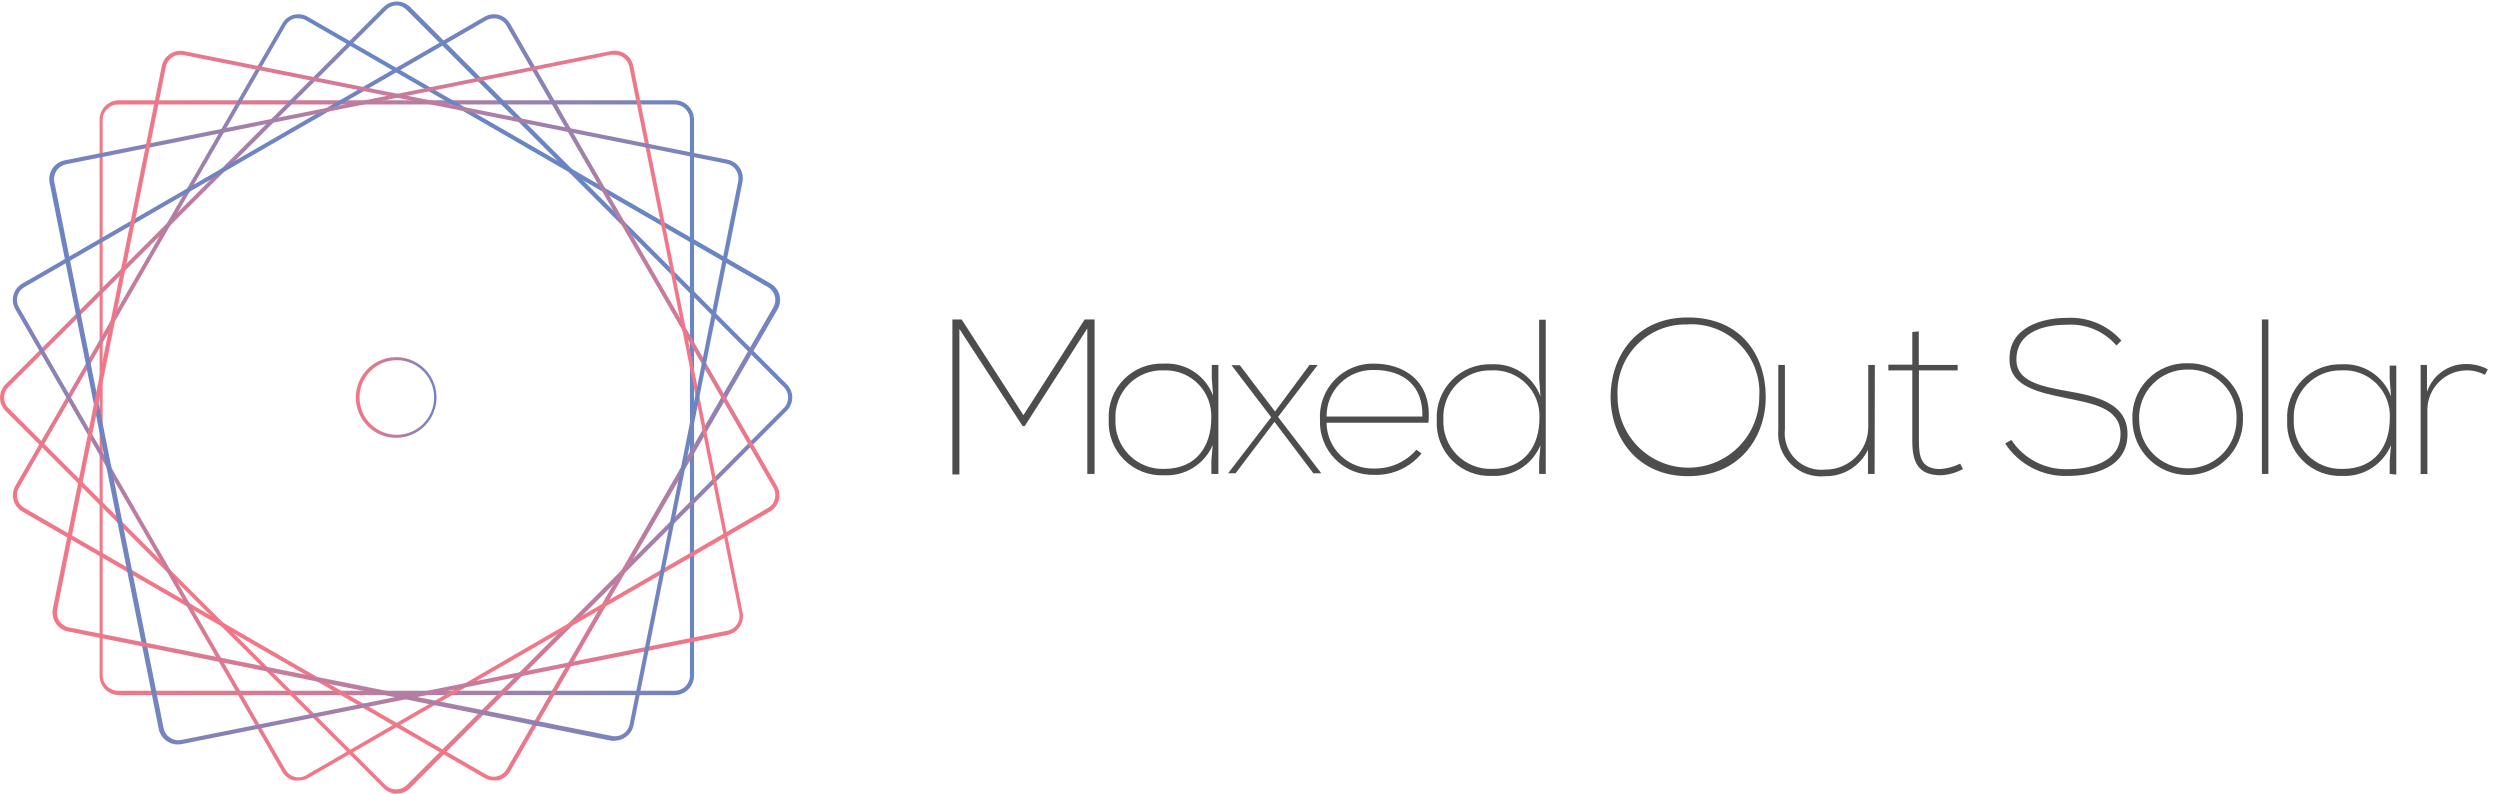
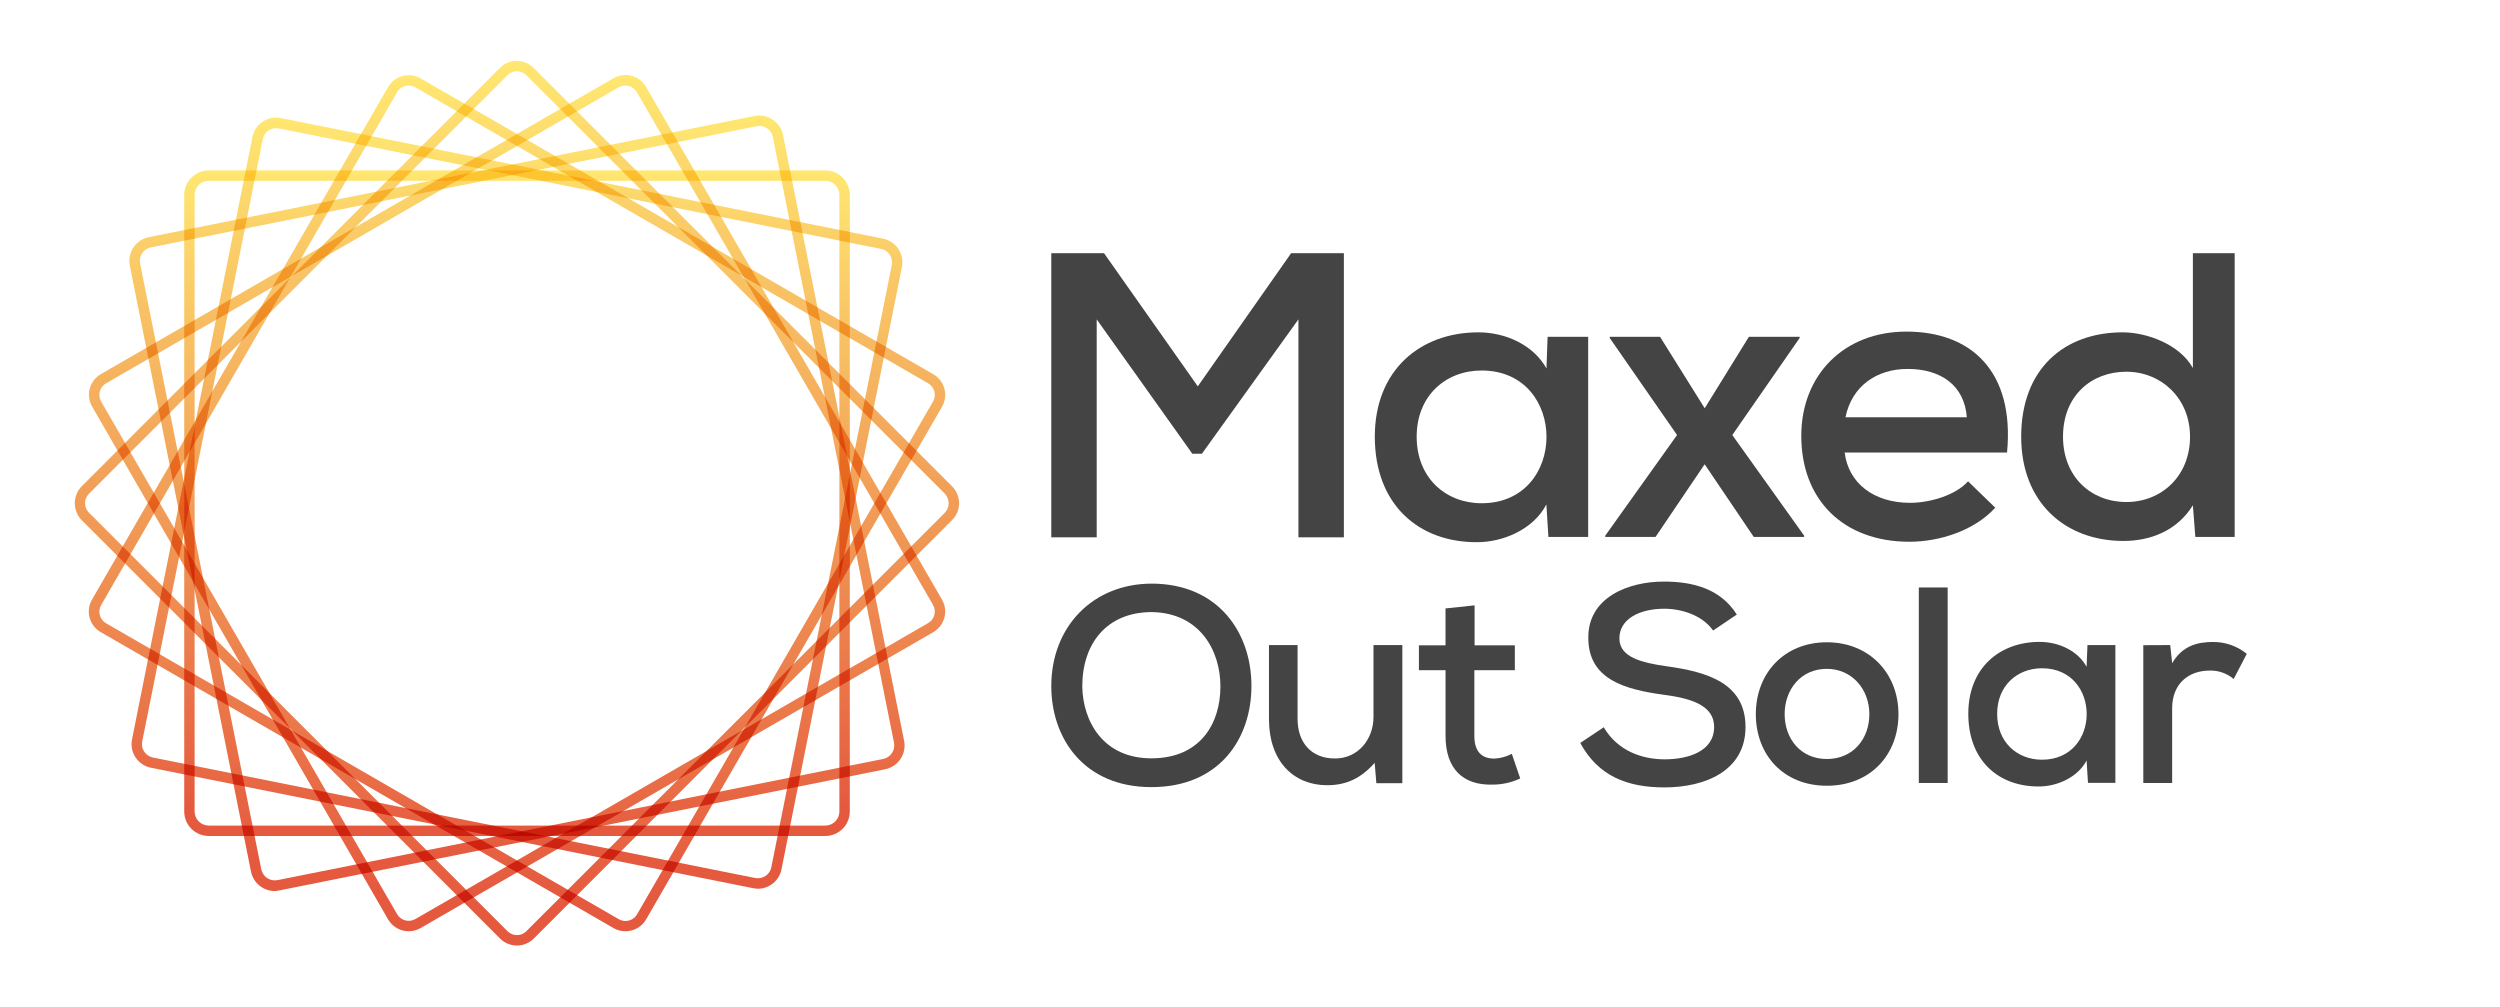
- <svg xmlns="http://www.w3.org/2000/svg" xmlns:xlink="http://www.w3.org/1999/xlink" viewBox="0 0 189 60">
+ <svg xmlns="http://www.w3.org/2000/svg" xmlns:xlink="http://www.w3.org/1999/xlink" viewBox="0 0 780 314">
  <defs>
-     <linearGradient id="a" x1="26.9" y1="30.05" x2="33" y2="30.05" gradientUnits="userSpaceOnUse">
-       <stop offset="0" stop-color="#f17788" />
-       <stop offset="0.13" stop-color="#e8788c" />
-       <stop offset="0.36" stop-color="#cf7a97" />
-       <stop offset="0.63" stop-color="#a87fa8" />
-       <stop offset="0.96" stop-color="#7184c0" />
-       <stop offset="1" stop-color="#6985c3" />
+     <linearGradient id="a" x1="57.66" y1="156.93" x2="265.32" y2="156.93" gradientTransform="translate(4.37 318.49) rotate(-90)" gradientUnits="userSpaceOnUse">
+       <stop offset="0.04" stop-color="#e5593f" />
+       <stop offset="1" stop-color="#ffe771" />
    </linearGradient>
-     <linearGradient id="b" x1="7.45" y1="30.07" x2="52.42" y2="30.07" xlink:href="#a" />
-     <linearGradient id="c" x1="109.46" y1="-67.89" x2="152.65" y2="-67.89" gradientTransform="translate(-14.71 170.73) rotate(-45)" xlink:href="#a" />
-     <linearGradient id="d" x1="156.03" y1="-79.58" x2="199.21" y2="-79.58" gradientTransform="translate(10.05 223.67) rotate(-60)" xlink:href="#a" />
-     <linearGradient id="e" x1="324.81" y1="212.76" x2="367.99" y2="212.76" gradientTransform="matrix(-0.5, -0.87, -0.87, 0.5, 387.4, 223.67)" xlink:href="#a" />
-     <linearGradient id="f" x1="400.04" y1="97.91" x2="442.78" y2="97.91" gradientTransform="matrix(-1.1, 0.15, 0.14, 0.99, 478.97, -132.14)" xlink:href="#a" />
-     <linearGradient id="g" x1="118" y1="141.4" x2="160.5" y2="141.4" gradientTransform="matrix(1.1, 0.15, -0.14, 0.99, -103.12, -132.14)" xlink:href="#a" />
+     <linearGradient id="b" x1="23.49" y1="156.93" x2="299.49" y2="156.93" xlink:href="#a" />
+     <linearGradient id="c" x1="27.94" y1="156.93" x2="295.04" y2="156.93" xlink:href="#a" />
+     <linearGradient id="d" x1="27.94" y1="156.93" x2="295.04" y2="156.93" xlink:href="#a" />
+     <linearGradient id="e" x1="40.54" y1="156.93" x2="282.44" y2="156.93" xlink:href="#a" />
+     <linearGradient id="f" x1="41.22" y1="156.93" x2="281.76" y2="156.93" xlink:href="#a" />
  </defs>
-   <path d="M30,33.1A3.05,3.05,0,1,1,33,30.05,3.06,3.06,0,0,1,30,33.1Zm0-5.87a2.82,2.82,0,1,0,2.82,2.82A2.82,2.82,0,0,0,30,27.23Z" style="fill:url(#a)" />
-   <path d="M51,52.55h-42a1.47,1.47,0,0,1-1.47-1.47v-42A1.47,1.47,0,0,1,8.92,7.58H51a1.47,1.47,0,0,1,1.47,1.48v42A1.47,1.47,0,0,1,51,52.55ZM8.92,7.9A1.16,1.16,0,0,0,7.76,9.06v42a1.16,1.16,0,0,0,1.16,1.16H51a1.16,1.16,0,0,0,1.16-1.16v-42A1.16,1.16,0,0,0,51,7.9Z" style="fill:url(#b)" />
-   <path d="M30,60a1.41,1.41,0,0,1-1-.41L.41,31.06a1.43,1.43,0,0,1,0-2L29,.52a1.44,1.44,0,0,1,2,0L59.48,29.05a1.41,1.41,0,0,1,0,2L31,59.59A1.43,1.43,0,0,1,30,60ZM30,.41a1.11,1.11,0,0,0-.79.33L.63,29.27a1.12,1.12,0,0,0,0,1.57L29.16,59.37a1.16,1.16,0,0,0,1.57,0L59.26,30.84a1.12,1.12,0,0,0,0-1.57L30.73.74A1.09,1.09,0,0,0,30,.41Z" style="fill:url(#c)" />
-   <path d="M37.33,59a1.48,1.48,0,0,1-.71-.19L1.68,38.67a1.43,1.43,0,0,1-.52-1.94L21.34,1.78a1.4,1.4,0,0,1,.86-.66,1.43,1.43,0,0,1,1.07.15l35,20.17a1.43,1.43,0,0,1,.52,1.94L38.56,58.32a1.4,1.4,0,0,1-.86.66A1.57,1.57,0,0,1,37.33,59ZM22.57,1.39a1.36,1.36,0,0,0-.29,0,1.11,1.11,0,0,0-.68.52L1.43,36.88a1.11,1.11,0,0,0,.41,1.52L36.78,58.57a1.07,1.07,0,0,0,.84.11,1.09,1.09,0,0,0,.67-.51L58.47,23.22a1.11,1.11,0,0,0-.41-1.51L23.12,1.53A1.18,1.18,0,0,0,22.57,1.39Z" style="fill:url(#d)" />
-   <path d="M22.57,59A1.57,1.57,0,0,1,22.2,59a1.37,1.37,0,0,1-.86-.66L1.16,23.38a1.42,1.42,0,0,1,.52-1.94L36.62,1.27a1.45,1.45,0,0,1,1.08-.15,1.43,1.43,0,0,1,.86.66L58.74,36.73a1.43,1.43,0,0,1-.52,1.94L23.27,58.84A1.44,1.44,0,0,1,22.57,59ZM1.84,21.71h0a1.1,1.1,0,0,0-.41,1.51l20.17,35a1.14,1.14,0,0,0,.68.51,1.07,1.07,0,0,0,.84-.11L58.06,38.4a1.12,1.12,0,0,0,.41-1.52L38.29,1.94a1.07,1.07,0,0,0-.67-.52,1.16,1.16,0,0,0-.84.11Z" style="fill:url(#e)" />
-   <path d="M13.43,56.28A1.45,1.45,0,0,1,12,55.11L3.75,13.82a1.45,1.45,0,0,1,1.14-1.7L46.18,3.86A1.44,1.44,0,0,1,47.88,5l8.26,41.3A1.44,1.44,0,0,1,55,48l-41.3,8.26A1.33,1.33,0,0,1,13.43,56.28Zm33-52.14-.23,0L5,12.42a1.13,1.13,0,0,0-.89,1.34l8.26,41.29a1.13,1.13,0,0,0,1.33.89L55,47.68a1.14,1.14,0,0,0,.89-1.33L47.58,5.05A1.13,1.13,0,0,0,46.47,4.14Z" style="fill:url(#f)" />
-   <path d="M46.49,56a1.33,1.33,0,0,1-.28,0L5.15,47.74A1.46,1.46,0,0,1,4,46L12.23,5a1.44,1.44,0,0,1,1.69-1.13L55,12.07a1.43,1.43,0,0,1,1.13,1.69L47.9,54.82a1.38,1.38,0,0,1-.61.91A1.45,1.45,0,0,1,46.49,56ZM13.64,4.14a1.12,1.12,0,0,0-1.1.91L4.32,46.1a1.2,1.2,0,0,0,.17.85,1.15,1.15,0,0,0,.72.48l41.06,8.21a1.13,1.13,0,0,0,1.33-.88L55.81,13.7a1.13,1.13,0,0,0-.89-1.33L13.86,4.16Z" style="fill:url(#g)" />
-   <path d="M82.2,24.83l-4.73,7.38h-.16l-4.78-7.34v11H72V24.15h.7l4.67,7.24L82,24.15h.75V35.83H82.2Z" style="fill:#4d4d4d" />
-   <path d="M91.58,35.83v-1l.1-1.18A3.79,3.79,0,0,1,88,35.93a4,4,0,0,1-4.18-4.22A4,4,0,0,1,88,27.49a3.73,3.73,0,0,1,3.71,2.43l-.1-1.33v-1h.5v8.24Zm-7.25-4.12A3.57,3.57,0,0,0,88,35.45c2.51,0,3.57-1.8,3.57-3.82A3.45,3.45,0,0,0,88,28,3.52,3.52,0,0,0,84.33,31.71Z" style="fill:#4d4d4d" />
-   <path d="M92.83,35.8l3.27-4.26-3-3.93v0h.63l2.66,3.5L99,27.59h.62v0l-3,3.93,3.27,4.26v0h-.6l-2.94-3.89-2.94,3.89h-.6Z" style="fill:#4d4d4d" />
-   <path d="M107.47,34.28a4.44,4.44,0,0,1-3.57,1.62,4,4,0,0,1-4.11-4.17,4,4,0,0,1,4.09-4.24c2.22,0,4.42,1.28,4.11,4.47h-7.7a3.49,3.49,0,0,0,3.61,3.46A4.12,4.12,0,0,0,107.08,34Zm.06-2.79c.07-2.28-1.38-3.52-3.65-3.52a3.48,3.48,0,0,0-3.59,3.52Z" style="fill:#4d4d4d" />
-   <path d="M116.36,35.83v-1l.1-1.18a3.77,3.77,0,0,1-3.67,2.33,4,4,0,0,1-4.17-4.22,4,4,0,0,1,4.14-4.22,3.72,3.72,0,0,1,3.7,2.43l-.1-1.33V24.17h.5V35.83Zm-7.24-4.12a3.57,3.57,0,0,0,3.69,3.74c2.5,0,3.57-1.8,3.57-3.82A3.45,3.45,0,0,0,112.74,28,3.52,3.52,0,0,0,109.12,31.71Z" style="fill:#4d4d4d" />
-   <path d="M133.49,30c0,3.09-2,6-5.88,6s-5.85-3-5.85-6c0-2.86,1.76-6,5.84-6S133.49,26.92,133.49,30Zm-5.89-5.47A5.14,5.14,0,0,0,122.29,30,5.33,5.33,0,1,0,133,30,5.14,5.14,0,0,0,127.6,24.52Z" style="fill:#4d4d4d" />
-   <path d="M141.72,35.83h-.5V34A3.51,3.51,0,0,1,138,36a3.24,3.24,0,0,1-3.56-3.53V27.59h.5v4.84A2.77,2.77,0,0,0,138,35.5a3.22,3.22,0,0,0,3.24-3.22V27.59h.5Z" style="fill:#4d4d4d" />
-   <path d="M145.06,25.05v2.54H148V28h-2.93v5.36c0,1.2.18,2.1,1.63,2.1a4.07,4.07,0,0,0,1.49-.41l.21.41a3.87,3.87,0,0,1-1.67.47c-1.73,0-2.16-1-2.16-2.57V28h-1.81v-.43h1.81V25.1Z" style="fill:#4d4d4d" />
-   <path d="M160,26.12a4.54,4.54,0,0,0-3.75-1.57c-1.34,0-3.81.33-3.81,2.65,0,1.59,1.75,2,3.87,2.37s4.53.89,4.53,3.24c0,2.64-2.74,3.17-4.53,3.17a5.42,5.42,0,0,1-4.72-2.45l.47-.27a4.92,4.92,0,0,0,4.25,2.21c1.44,0,4-.39,4-2.66,0-2-2.14-2.3-4.14-2.72s-4.25-.85-4.25-2.89c-.07-2.48,2.48-3.17,4.35-3.17a5.11,5.11,0,0,1,4.11,1.72Z" style="fill:#4d4d4d" />
-   <path d="M165.4,27.46a4.09,4.09,0,0,1,4.17,4.27,4.18,4.18,0,1,1-8.36,0A4.07,4.07,0,0,1,165.4,27.46Zm0,.48a3.62,3.62,0,0,0-3.68,3.79,3.68,3.68,0,1,0,7.36,0A3.59,3.59,0,0,0,165.39,27.94Z" style="fill:#4d4d4d" />
-   <path d="M171.49,24.15V35.83H171V24.15Z" style="fill:#4d4d4d" />
-   <path d="M180.66,35.83v-1l.1-1.18a3.79,3.79,0,0,1-3.67,2.33,4,4,0,0,1-4.18-4.22,4,4,0,0,1,4.14-4.22,3.73,3.73,0,0,1,3.71,2.43l-.1-1.33v-1h.5v8.24Zm-7.25-4.12a3.57,3.57,0,0,0,3.69,3.74c2.51,0,3.57-1.8,3.57-3.82A3.45,3.45,0,0,0,177,28,3.52,3.52,0,0,0,173.41,31.71Z" style="fill:#4d4d4d" />
-   <path d="M183.48,27.59v.9l0,1.13a3.09,3.09,0,0,1,3-2.1,3.44,3.44,0,0,1,1.6.4l-.22.42A2.89,2.89,0,0,0,186.4,28a3,3,0,0,0-2.89,2.92v4.92H183V27.59Z" style="fill:#4d4d4d" />
+   <g style="isolation:isolate">
+     <path d="M257.49,260.83H65.12a7.65,7.65,0,0,1-7.64-7.65V60.81a7.65,7.65,0,0,1,7.64-7.64H257.49a7.65,7.65,0,0,1,7.65,7.64V253.18A7.66,7.66,0,0,1,257.49,260.83ZM65.12,56.42a4.4,4.4,0,0,0-4.4,4.39V253.18a4.41,4.41,0,0,0,4.4,4.4H257.49a4.4,4.4,0,0,0,4.4-4.4V60.81a4.4,4.4,0,0,0-4.4-4.39Z" style="mix-blend-mode:multiply;fill:url(#a)" />
+     <path d="M161.28,295a7.39,7.39,0,0,1-5.24-2.16L25.44,162.24a7.59,7.59,0,0,1,0-10.48L156,21.16a7.42,7.42,0,0,1,10.47,0l130.6,130.6a7.41,7.41,0,0,1,0,10.48L166.52,292.84A7.42,7.42,0,0,1,161.28,295Zm0-272.76a4.14,4.14,0,0,0-2.94,1.22L27.74,154.06a4.18,4.18,0,0,0,0,5.88l130.6,130.6a4.16,4.16,0,0,0,5.88,0l130.6-130.6a4.31,4.31,0,0,0,0-5.88L164.22,23.46A4.16,4.16,0,0,0,161.28,22.24Z" style="mix-blend-mode:multiply;fill:url(#b)" />
+     <path d="M195.09,290.55a7.41,7.41,0,0,1-3.69-1l-160-92.34a7.43,7.43,0,0,1-2.71-10.12L121.09,27.15a7.42,7.42,0,0,1,10.12-2.71l160,92.34a7.39,7.39,0,0,1,3.44,4.5,7.55,7.55,0,0,1,.26,1.94,7.33,7.33,0,0,1-1,3.68l-92.35,160A7.42,7.42,0,0,1,195.09,290.55ZM127.51,26.69a4.17,4.17,0,0,0-3.61,2.08l-92.34,160a4.06,4.06,0,0,0-.41,3.15,4.11,4.11,0,0,0,1.93,2.53l160,92.35a4.17,4.17,0,0,0,5.68-1.52l92.34-160a4.1,4.1,0,0,0,.42-3.15,4.17,4.17,0,0,0-1.94-2.54L129.58,27.25A4.08,4.08,0,0,0,127.51,26.69Z" style="mix-blend-mode:multiply;fill:url(#c)" />
+     <path d="M127.52,290.55a7.4,7.4,0,0,1-6.43-3.7l-92.35-160a7.43,7.43,0,0,1,2.71-10.12l160-92.34a7.41,7.41,0,0,1,10.11,2.71l92.35,160a7.33,7.33,0,0,1,1,3.68,7.5,7.5,0,0,1-3.7,6.44l-160,92.34A7.38,7.38,0,0,1,127.52,290.55Zm-3.62-5.32a4.17,4.17,0,0,0,5.68,1.52l160-92.35a4.17,4.17,0,0,0,1.52-5.68L198.71,28.77A4.17,4.17,0,0,0,193,27.25L33.08,119.6a4.17,4.17,0,0,0-1.52,5.68Z" style="mix-blend-mode:multiply;fill:url(#d)" />
+     <path d="M85.68,278a7.55,7.55,0,0,1-7.37-6.06L40.5,82.87A7.55,7.55,0,0,1,46.41,74l189-37.81a7.55,7.55,0,0,1,8.87,5.91l37.8,189a7.43,7.43,0,0,1,.15,1.48A7.56,7.56,0,0,1,276.2,240l-189,37.8A7.46,7.46,0,0,1,85.68,278ZM236.92,39.3a4,4,0,0,0-.84.08l-189,37.8a4.3,4.3,0,0,0-3.45,4.21,4.17,4.17,0,0,0,.09.85l37.8,189a4.31,4.31,0,0,0,5.05,3.36l189-37.81a4.31,4.31,0,0,0,3.37-5l-37.81-189A4.29,4.29,0,0,0,236.92,39.3Z" style="mix-blend-mode:multiply;fill:url(#e)" />
+     <path d="M236.49,277.27a7.43,7.43,0,0,1-1.48-.15L47.07,239.53a7.52,7.52,0,0,1-5.89-8.82l37.59-188a7.52,7.52,0,0,1,8.83-5.88L275.54,74.47a7.51,7.51,0,0,1,6,7.35,8.22,8.22,0,0,1-.14,1.47l-37.59,188a7.54,7.54,0,0,1-7.35,6ZM86.13,40a4.3,4.3,0,0,0-2.36.72A4.2,4.2,0,0,0,82,43.4L44.37,231.34a4.78,4.78,0,0,0-.08.84,4.27,4.27,0,0,0,3.42,4.17l187.94,37.59a4.24,4.24,0,0,0,3.19-.64,4.2,4.2,0,0,0,1.81-2.7L278.24,82.66a4.27,4.27,0,0,0-3.33-5L87,40.06A4.58,4.58,0,0,0,86.13,40Z" style="mix-blend-mode:multiply;fill:url(#f)" />
+     <path d="M405.11,99.64,375,141.56h-3L342.17,99.64v68H328V79h16.46l29.25,41.54L402.83,79h16.46v88.64H405.11Z" style="fill:#444" />
+     <path d="M482.85,105.09h12.66v62.43H483.1l-.63-10.13c-4.18,8-13.8,11.77-21.53,11.77-18.23.13-32-11.65-32-32.92,0-20.9,14.31-32.55,32.29-32.55,8.86,0,17.35,4.18,21.27,11.27ZM442,136.24c0,12.92,9.12,20.77,20.26,20.77,27,0,27-41.41,0-41.41C451.07,115.6,442,123.45,442,136.24Z" style="fill:#444" />
+     <path d="M545.65,105.09h15.83v.37l-21,30.27,22.42,31.41v.38H547.17l-15.32-22.67-15.32,22.67h-15.7v-.38l22.41-31.41-21-30.27v-.37h15.7l13.93,22.28Z" style="fill:#444" />
+     <path d="M575.54,141.18c1.14,9.49,9,15.7,20.38,15.7,6.33,0,14.31-2.41,18.11-6.71l8.49,8.23c-6.46,7.09-17.23,10.63-26.85,10.63C575.16,169,562,156,562,136c0-19,13.29-32.54,32.79-32.54,20.14,0,33.81,12.28,31.41,37.74Zm38.11-11c-.76-9.88-8-15.07-18.49-15.07-9.49,0-17.34,5.19-19.37,15.07Z" style="fill:#444" />
+     <path d="M697.22,79v88.52H684.94l-.76-9.88c-4.94,8-13.3,11.14-21.65,11.14-18.11,0-31.92-11.9-31.92-32.54,0-21.28,13.55-32.55,31.66-32.55,7.6,0,17.86,3.8,21.91,11.15V79Zm-53.56,57.24c0,12.53,8.74,20.39,19.75,20.39s19.88-8.11,19.88-20.39c0-12-9-20.26-19.88-20.26S643.66,123.45,643.66,136.24Z" style="fill:#444" />
+     <path d="M390.45,214c0,16.49-10,31.58-31.23,31.58S328,230.14,328,214.09c0-18.59,13-32,31.4-32C380.25,182.16,390.45,197.51,390.45,214Zm-31.23,22.6c15.18,0,21.55-10.74,21.55-22.43,0-11.25-6.46-22.94-21.38-23.2-14.13,0-21.72,9.86-21.72,23.2C337.85,225,344.13,236.6,359.22,236.6Z" style="fill:#444" />
+     <path d="M404.84,201.26v23c0,7.33,4.19,12.39,11.69,12.39,7.07,0,12-5.84,12-13V201.26h9v43.1h-8.11l-.52-6.37c-4.19,4.8-8.82,7-14.83,7-10.56,0-18.15-7.59-18.15-20.59V201.26Z" style="fill:#444" />
+     <path d="M460.07,188.87v12.48h12.56v7.76H460v20.51c0,4.53,2,7.06,6.19,7.06a13,13,0,0,0,5.5-1.48l2.62,7.68a20.38,20.38,0,0,1-8.64,1.92c-9.34.26-14.66-5.06-14.66-15.18V209.11H442.7v-7.76H451V189.83Z" style="fill:#444" />
+     <path d="M534.48,196.73c-2.88-4.19-8.72-6.72-15.09-6.81-8.2,0-14.14,3.4-14.14,9.25s6.81,7.59,14.84,8.72c12.56,1.75,24.51,5.24,24.51,18.93S532,245.67,519.3,245.67c-11.69,0-20.68-3.58-26.26-13.87l7.33-4.89c4.36,7.42,12,10,19,10,7.32,0,15.44-2.45,15.44-10.13,0-6.63-7.07-8.89-15.62-10-12.12-1.66-23.64-4.71-23.64-17.79-.09-12.66,12.56-17.54,23.56-17.54,8.81,0,17.62,2.09,22.77,10.29Z" style="fill:#444" />
+     <path d="M592.32,222.81c0,12.74-8.81,22.34-22.34,22.34s-22.16-9.6-22.16-22.34,8.82-22.42,22.16-22.42S592.32,210.16,592.32,222.81Zm-35.51,0c0,7.68,5,14,13.17,14s13.26-6.28,13.26-14-5.4-14.13-13.26-14.13C561.78,208.68,556.81,215.22,556.81,222.81Z" style="fill:#444" />
+     <path d="M607.67,183.29v61h-9v-61Z" style="fill:#444" />
+     <path d="M651.29,201.26H660v43h-8.55l-.43-7c-2.88,5.5-9.51,8.12-14.83,8.12-12.57.09-22.08-8-22.08-22.69,0-14.39,9.86-22.42,22.25-22.42,6.11,0,12,2.88,14.66,7.77Zm-28.18,21.46c0,8.9,6.28,14.31,14,14.31,18.58,0,18.58-28.53,0-28.53C629.39,208.5,623.11,213.91,623.11,222.72Z" style="fill:#444" />
+     <path d="M677.11,201.26l.61,5.67c3.14-5.49,8-6.63,12.65-6.63A16.48,16.48,0,0,1,701,204l-4.1,7.85a11,11,0,0,0-7.59-2.62c-6.19,0-11.6,3.84-11.6,11.78v23.29h-9v-43Z" style="fill:#444" />
+   </g>
</svg>
